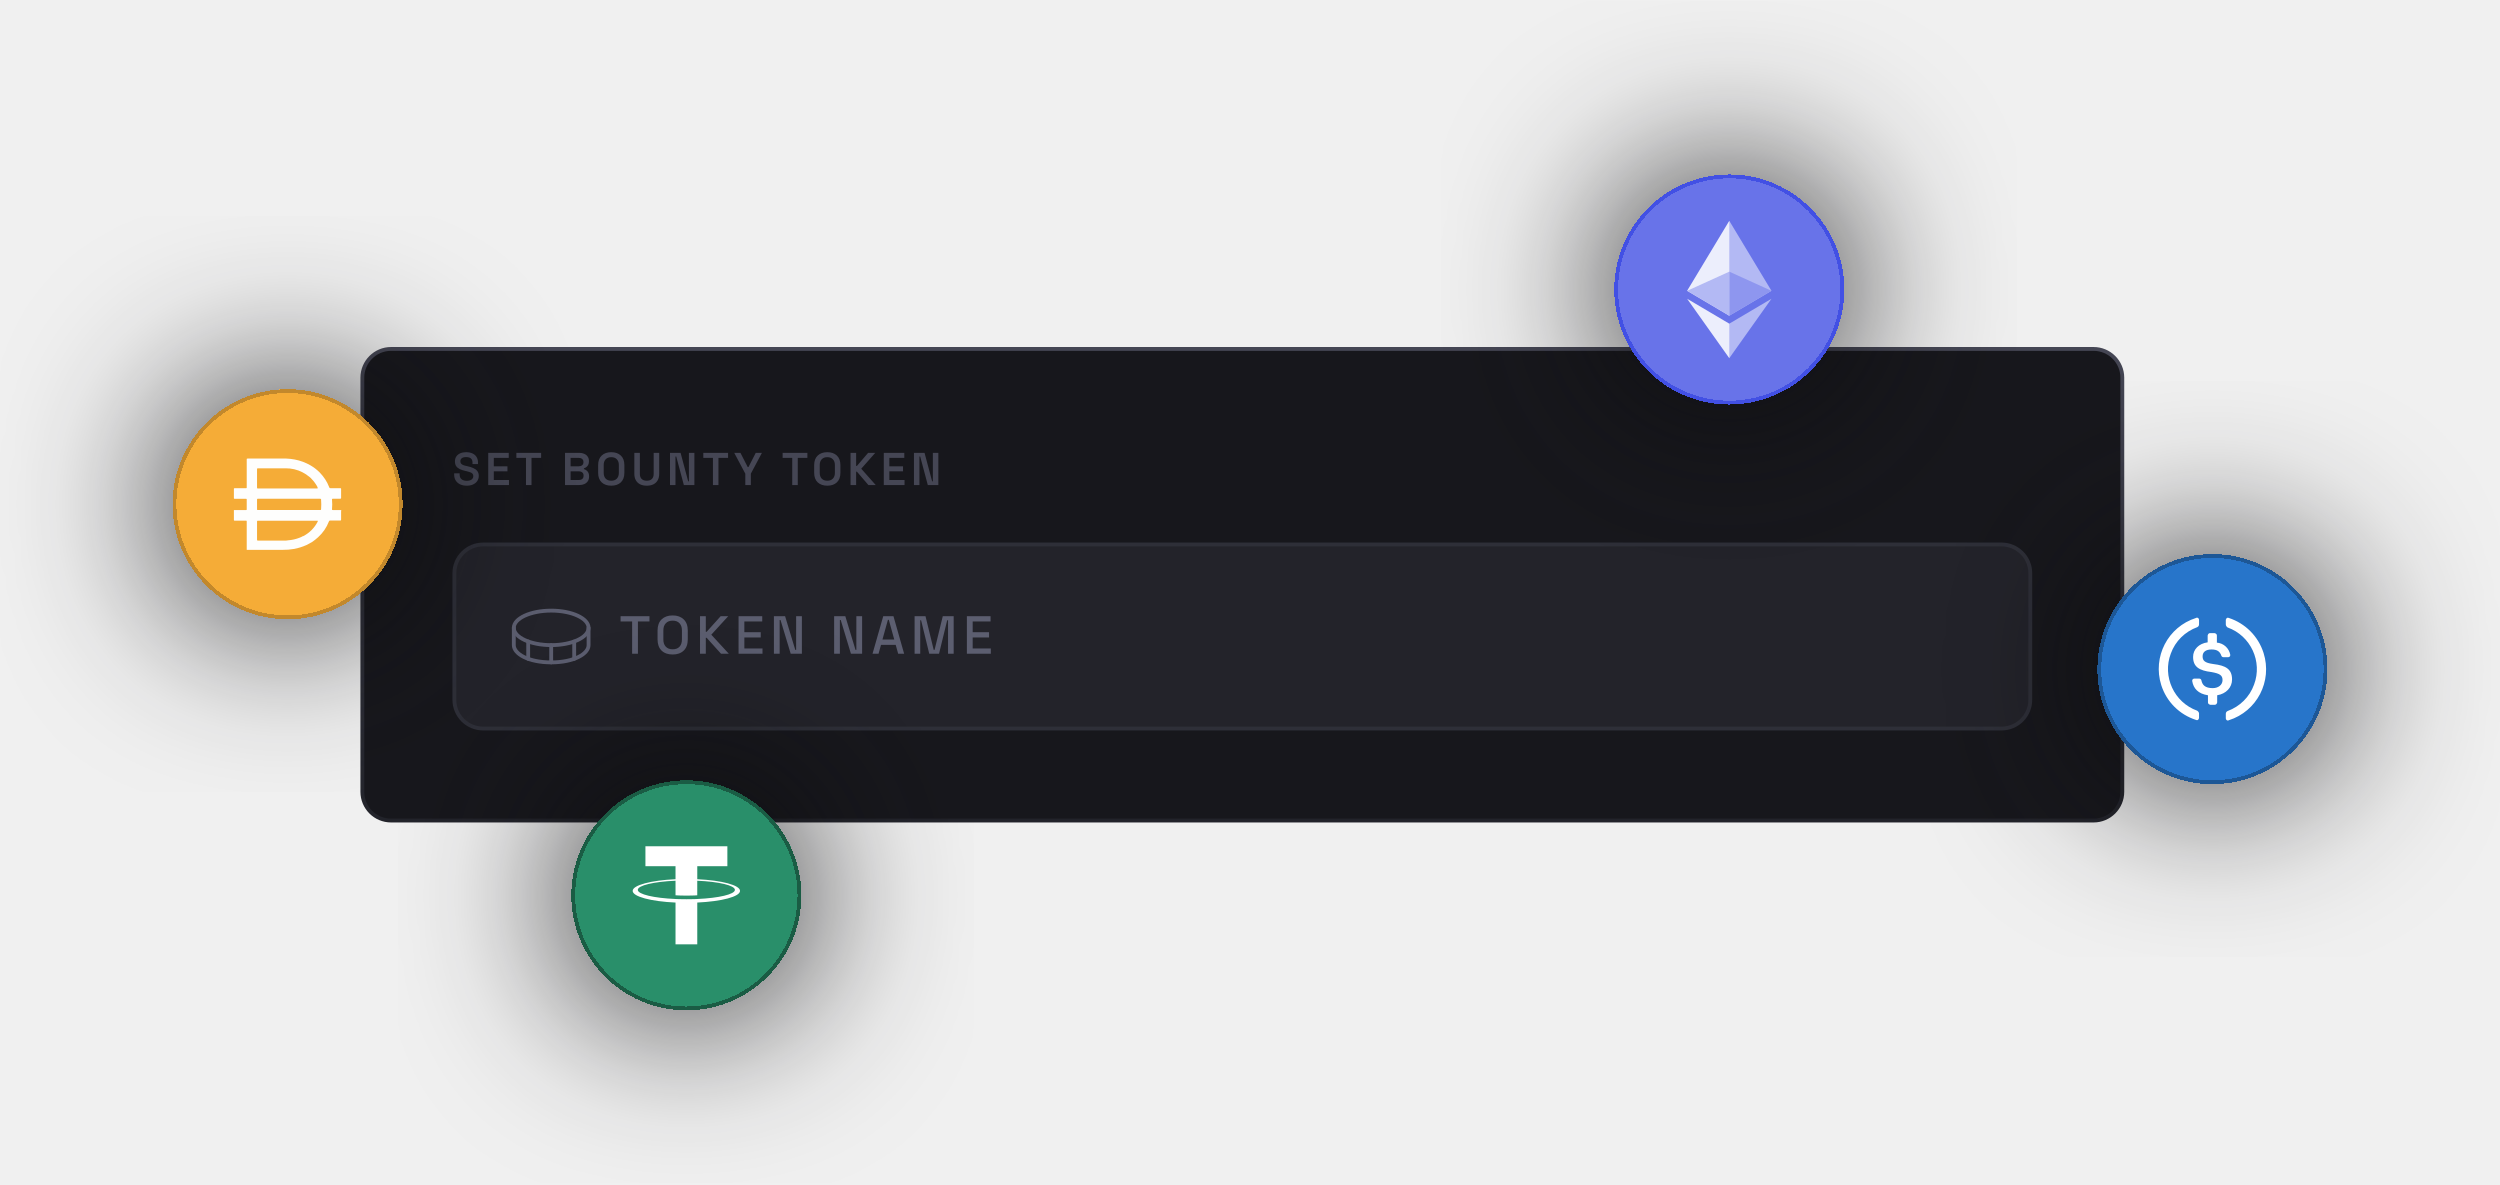
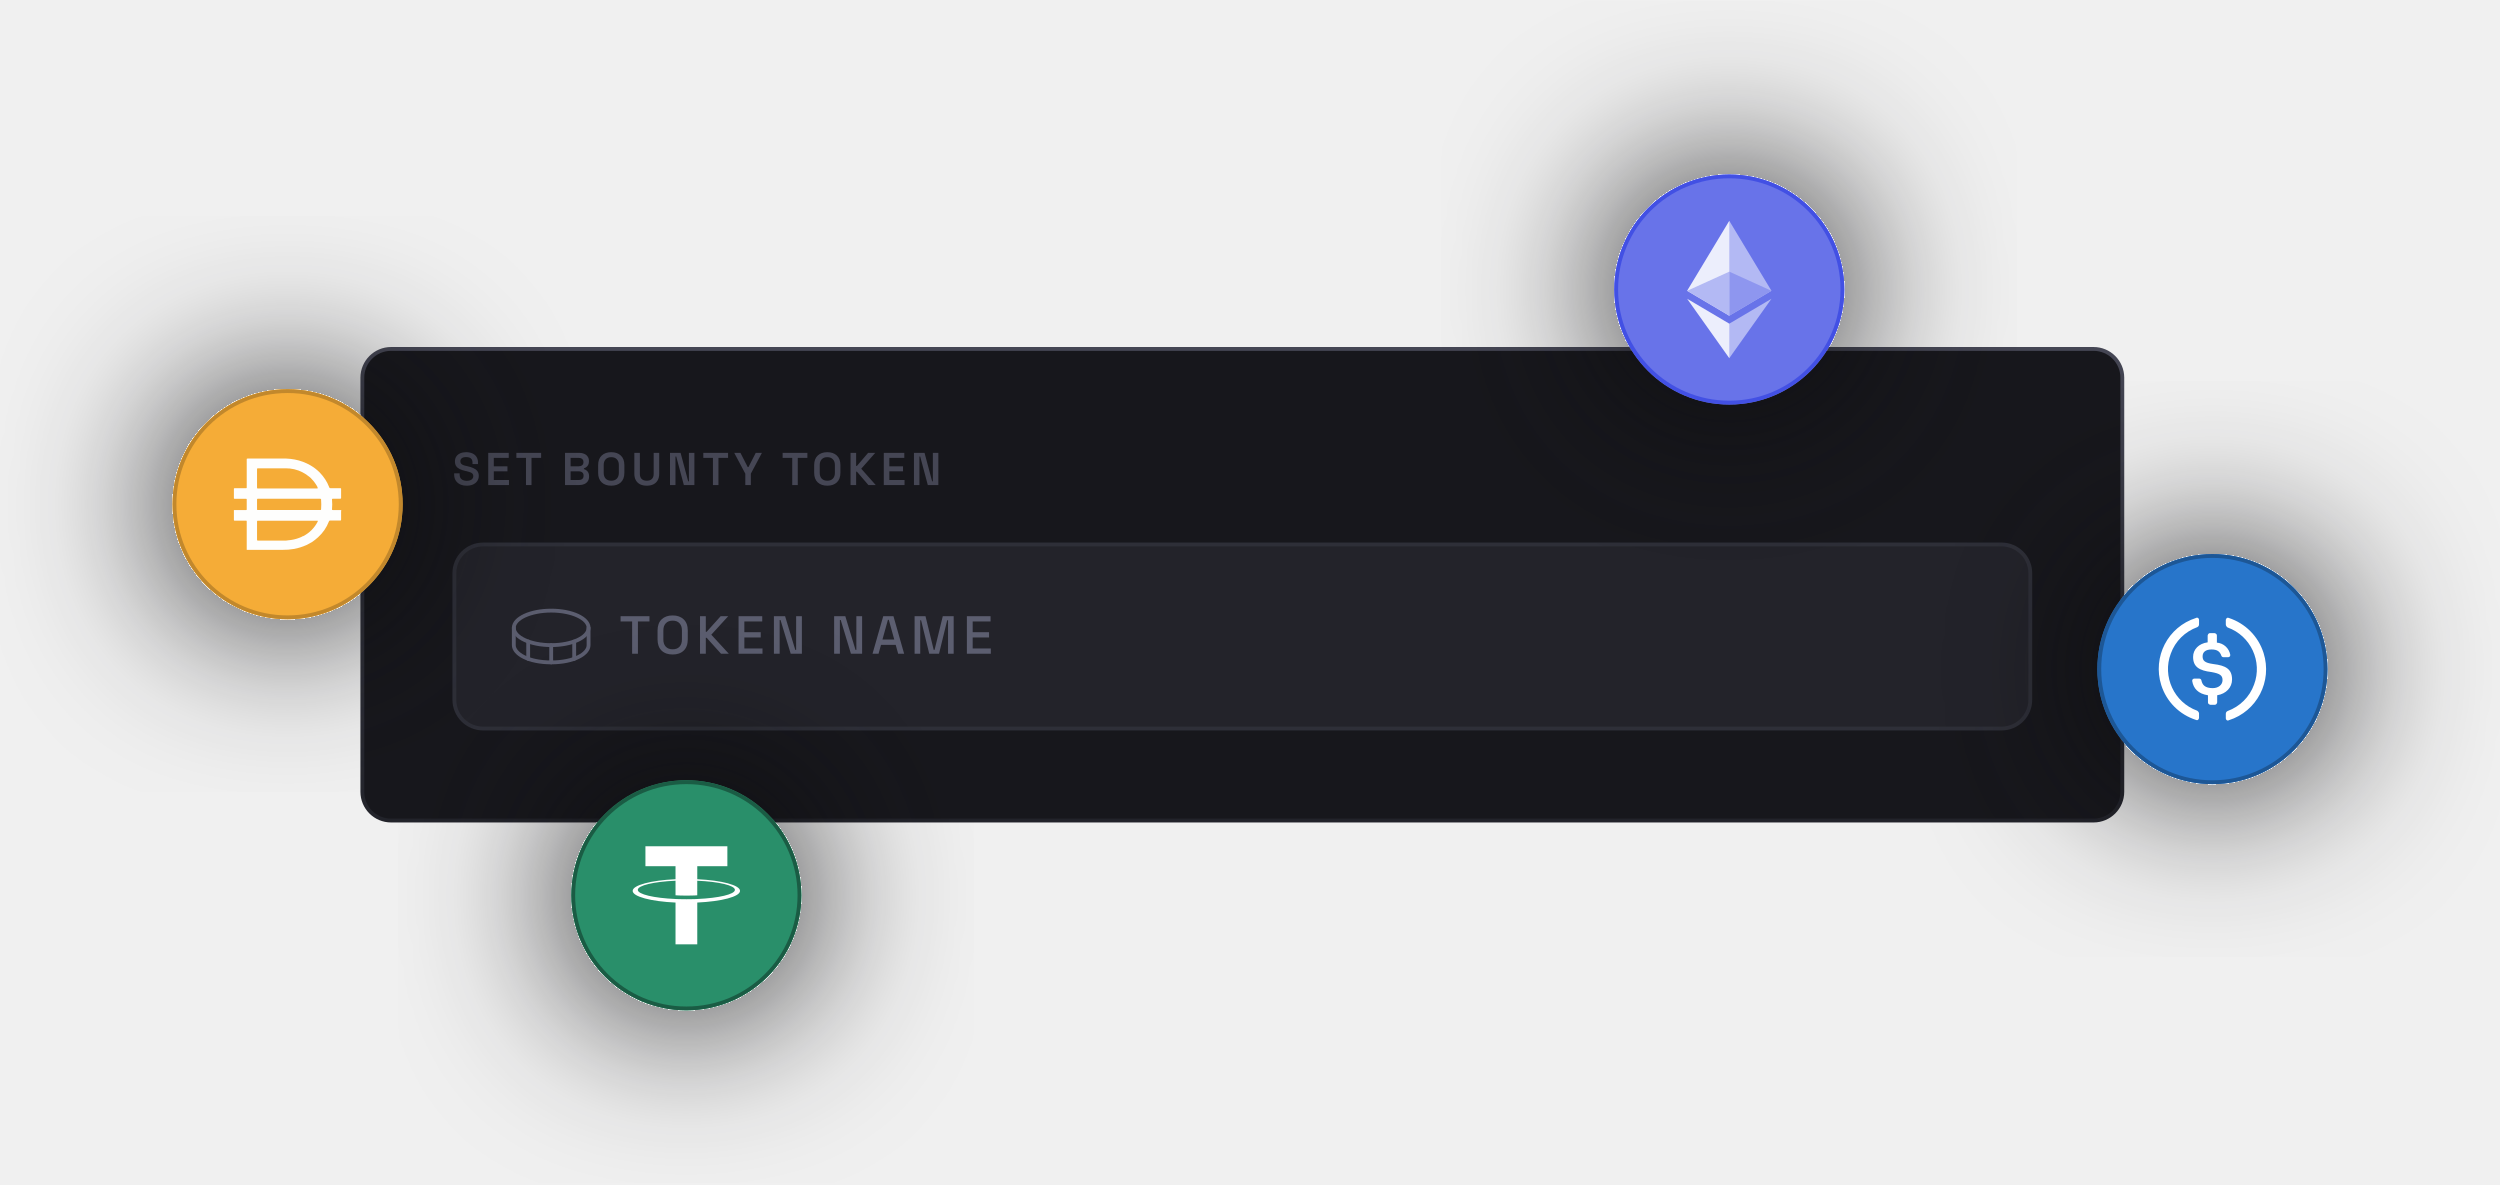
<svg xmlns="http://www.w3.org/2000/svg" width="652" height="309" viewBox="0 0 652 309" fill="none">
  <rect x="94.5" y="91" width="459" height="123" rx="7.5" fill="#17171C" />
  <path d="M121.72 126.668C121.08 126.668 120.512 126.556 120.016 126.332C119.528 126.1 119.144 125.768 118.864 125.336C118.584 124.904 118.444 124.376 118.444 123.752V123.44H119.872V123.752C119.872 124.304 120.04 124.716 120.376 124.988C120.712 125.26 121.16 125.396 121.72 125.396C122.288 125.396 122.716 125.28 123.004 125.048C123.292 124.816 123.436 124.516 123.436 124.148C123.436 123.9 123.368 123.7 123.232 123.548C123.096 123.388 122.896 123.26 122.632 123.164C122.376 123.068 122.064 122.976 121.696 122.888L121.336 122.816C120.784 122.688 120.304 122.528 119.896 122.336C119.496 122.136 119.188 121.88 118.972 121.568C118.756 121.256 118.648 120.848 118.648 120.344C118.648 119.84 118.768 119.408 119.008 119.048C119.248 118.688 119.588 118.412 120.028 118.22C120.468 118.028 120.984 117.932 121.576 117.932C122.168 117.932 122.696 118.032 123.16 118.232C123.624 118.432 123.988 118.732 124.252 119.132C124.524 119.532 124.66 120.032 124.66 120.632V121.028H123.232V120.632C123.232 120.288 123.164 120.012 123.028 119.804C122.892 119.596 122.7 119.444 122.452 119.348C122.204 119.252 121.912 119.204 121.576 119.204C121.08 119.204 120.704 119.3 120.448 119.492C120.192 119.684 120.064 119.956 120.064 120.308C120.064 120.532 120.12 120.724 120.232 120.884C120.352 121.036 120.524 121.164 120.748 121.268C120.98 121.364 121.268 121.448 121.612 121.52L121.972 121.604C122.548 121.732 123.052 121.896 123.484 122.096C123.916 122.288 124.252 122.544 124.492 122.864C124.74 123.184 124.864 123.6 124.864 124.112C124.864 124.616 124.732 125.06 124.468 125.444C124.212 125.828 123.848 126.128 123.376 126.344C122.912 126.56 122.36 126.668 121.72 126.668ZM127.329 126.5V118.1H132.681V119.408H128.781V121.616H132.345V122.924H128.781V125.192H132.741V126.5H127.329ZM137.177 126.5V119.408H134.669V118.1H141.125V119.408H138.617V126.5H137.177ZM147.358 126.5V118.1H151.066C151.57 118.1 152.01 118.188 152.386 118.364C152.77 118.532 153.066 118.776 153.274 119.096C153.49 119.408 153.598 119.784 153.598 120.224V120.332C153.598 120.716 153.526 121.032 153.382 121.28C153.238 121.528 153.066 121.72 152.866 121.856C152.666 121.992 152.474 122.088 152.29 122.144V122.348C152.474 122.396 152.67 122.488 152.878 122.624C153.086 122.752 153.262 122.944 153.406 123.2C153.558 123.448 153.634 123.772 153.634 124.172V124.292C153.634 124.748 153.526 125.144 153.31 125.48C153.094 125.808 152.794 126.06 152.41 126.236C152.034 126.412 151.598 126.5 151.102 126.5H147.358ZM148.81 125.192H150.922C151.314 125.192 151.622 125.1 151.846 124.916C152.078 124.724 152.194 124.456 152.194 124.112V124.004C152.194 123.66 152.082 123.396 151.858 123.212C151.634 123.02 151.322 122.924 150.922 122.924H148.81V125.192ZM148.81 121.616H150.91C151.278 121.616 151.578 121.524 151.81 121.34C152.042 121.156 152.158 120.9 152.158 120.572V120.452C152.158 120.124 152.042 119.868 151.81 119.684C151.586 119.5 151.286 119.408 150.91 119.408H148.81V121.616ZM159.415 126.668C158.375 126.668 157.543 126.38 156.919 125.804C156.303 125.22 155.995 124.384 155.995 123.296V121.304C155.995 120.216 156.303 119.384 156.919 118.808C157.543 118.224 158.375 117.932 159.415 117.932C160.463 117.932 161.295 118.224 161.911 118.808C162.527 119.384 162.835 120.216 162.835 121.304V123.296C162.835 124.384 162.527 125.22 161.911 125.804C161.295 126.38 160.463 126.668 159.415 126.668ZM159.415 125.372C160.039 125.372 160.523 125.192 160.867 124.832C161.219 124.464 161.395 123.968 161.395 123.344V121.256C161.395 120.632 161.219 120.14 160.867 119.78C160.523 119.412 160.039 119.228 159.415 119.228C158.799 119.228 158.315 119.412 157.963 119.78C157.619 120.14 157.447 120.632 157.447 121.256V123.344C157.447 123.968 157.619 124.464 157.963 124.832C158.315 125.192 158.799 125.372 159.415 125.372ZM168.677 126.668C168.005 126.668 167.425 126.548 166.937 126.308C166.457 126.06 166.085 125.704 165.821 125.24C165.565 124.776 165.437 124.224 165.437 123.584V118.1H166.877V123.62C166.877 124.18 167.033 124.612 167.345 124.916C167.657 125.22 168.101 125.372 168.677 125.372C169.261 125.372 169.705 125.22 170.009 124.916C170.321 124.612 170.477 124.18 170.477 123.62V118.1H171.917V123.584C171.917 124.224 171.789 124.776 171.533 125.24C171.277 125.704 170.905 126.06 170.417 126.308C169.929 126.548 169.349 126.668 168.677 126.668ZM174.736 126.5V118.1H177.496L179.476 125.528H179.668V118.1H181.096V126.5H178.348L176.368 119.072H176.164V126.5H174.736ZM185.931 126.5V119.408H183.423V118.1H189.879V119.408H187.371V126.5H185.931ZM194.378 126.5V123.536L191.486 118.1H193.106L195.002 121.808H195.206L197.102 118.1H198.71L195.818 123.536V126.5H194.378ZM206.617 126.5V119.408H204.109V118.1H210.565V119.408H208.057V126.5H206.617ZM215.757 126.668C214.717 126.668 213.885 126.38 213.261 125.804C212.645 125.22 212.337 124.384 212.337 123.296V121.304C212.337 120.216 212.645 119.384 213.261 118.808C213.885 118.224 214.717 117.932 215.757 117.932C216.805 117.932 217.637 118.224 218.253 118.808C218.869 119.384 219.177 120.216 219.177 121.304V123.296C219.177 124.384 218.869 125.22 218.253 125.804C217.637 126.38 216.805 126.668 215.757 126.668ZM215.757 125.372C216.381 125.372 216.865 125.192 217.209 124.832C217.561 124.464 217.737 123.968 217.737 123.344V121.256C217.737 120.632 217.561 120.14 217.209 119.78C216.865 119.412 216.381 119.228 215.757 119.228C215.141 119.228 214.657 119.412 214.305 119.78C213.961 120.14 213.789 120.632 213.789 121.256V123.344C213.789 123.968 213.961 124.464 214.305 124.832C214.657 125.192 215.141 125.372 215.757 125.372ZM221.826 126.5V118.1H223.278V121.52H223.482L226.41 118.1H228.27L224.61 122.24L228.39 126.5H226.482L223.482 123.008H223.278V126.5H221.826ZM230.491 126.5V118.1H235.843V119.408H231.943V121.616H235.507V122.924H231.943V125.192H235.903V126.5H230.491ZM238.359 126.5V118.1H241.119L243.099 125.528H243.291V118.1H244.719V126.5H241.971L239.991 119.072H239.787V126.5H238.359Z" fill="#454654" />
  <rect x="118.5" y="142" width="411" height="48" rx="7.5" fill="#23232A" />
  <path d="M143.75 168.25C149.135 168.25 153.5 166.235 153.5 163.75C153.5 161.265 149.135 159.25 143.75 159.25C138.365 159.25 134 161.265 134 163.75C134 166.235 138.365 168.25 143.75 168.25Z" stroke="#5C5E70" strokeWidth="1.5" stroke-linecap="round" stroke-linejoin="round" />
  <path d="M143.75 168.25V172.75" stroke="#5C5E70" strokeWidth="1.5" stroke-linecap="round" stroke-linejoin="round" />
  <path d="M134 163.75V168.25C134 170.5 137.75 172.75 143.75 172.75C149.75 172.75 153.5 170.5 153.5 168.25V163.75" stroke="#5C5E70" strokeWidth="1.5" stroke-linecap="round" stroke-linejoin="round" />
  <path d="M149.75 167.322V171.822" stroke="#5C5E70" strokeWidth="1.5" stroke-linecap="round" stroke-linejoin="round" />
  <path d="M137.75 167.322V171.822" stroke="#5C5E70" strokeWidth="1.5" stroke-linecap="round" stroke-linejoin="round" />
  <path d="M164.86 170.5V162.072H161.85V160.7H169.382V162.072H166.372V170.5H164.86ZM175.424 170.696C174.22 170.696 173.264 170.36 172.554 169.688C171.845 169.007 171.49 168.027 171.49 166.748V164.452C171.49 163.173 171.845 162.198 172.554 161.526C173.264 160.845 174.22 160.504 175.424 160.504C176.628 160.504 177.585 160.845 178.294 161.526C179.013 162.198 179.372 163.173 179.372 164.452V166.748C179.372 168.027 179.013 169.007 178.294 169.688C177.585 170.36 176.628 170.696 175.424 170.696ZM175.424 169.338C176.199 169.338 176.796 169.114 177.216 168.666C177.636 168.209 177.846 167.588 177.846 166.804V164.396C177.846 163.612 177.636 162.996 177.216 162.548C176.796 162.091 176.199 161.862 175.424 161.862C174.668 161.862 174.076 162.091 173.646 162.548C173.217 162.996 173.002 163.612 173.002 164.396V166.804C173.002 167.588 173.217 168.209 173.646 168.666C174.076 169.114 174.668 169.338 175.424 169.338ZM182.562 170.5V160.7H184.074V164.774H184.298L187.952 160.7H189.926L185.502 165.53L190.08 170.5H188.05L184.298 166.342H184.074V170.5H182.562ZM192.617 170.5V160.7H198.791V162.072H194.129V164.886H198.399V166.258H194.129V169.128H198.861V170.5H192.617ZM201.837 170.5V160.7H204.749L207.409 169.492H207.633V160.7H209.131V170.5H206.219L203.559 161.694H203.335V170.5H201.837ZM217.543 170.5V160.7H220.455L223.115 169.492H223.339V160.7H224.837V170.5H221.925L219.265 161.694H219.041V170.5H217.543ZM227.553 170.5L230.353 160.7H233.013L235.799 170.5H234.245L233.601 168.19H229.765L229.121 170.5H227.553ZM230.143 166.79H233.223L231.795 161.638H231.571L230.143 166.79ZM238.527 170.5V160.7H241.369L243.511 169.492H243.735L245.877 160.7H248.719V170.5H247.249V161.764H247.025L244.897 170.5H242.349L240.221 161.764H239.997V170.5H238.527ZM252.163 170.5V160.7H258.337V162.072H253.675V164.886H257.945V166.258H253.675V169.128H258.407V170.5H252.163Z" fill="#5C5E70" />
  <rect x="118.5" y="142" width="411" height="48" rx="7.5" stroke="#2E2F38" />
  <rect x="94.5" y="91" width="459" height="123" rx="7.5" stroke="url(#paint0_linear_95_4149)" />
  <g filter="url(#filter0_d_95_4149)">
-     <rect x="421" y="45.5" width="60" height="60" rx="30" fill="#6873E9" shape-rendering="crispEdges" />
+     <rect x="421" y="45.5" width="60" height="60" rx="30" fill="#6873E9" shape-rendering="geometricPrecision" />
    <path d="M450.996 57.586L450.755 58.403V82.095L450.996 82.335L461.993 75.834L450.996 57.586Z" fill="#B3B9F4" />
    <path d="M450.998 57.586L440 75.834L450.998 82.335V70.835V57.586Z" fill="#ECEEFC" />
    <path d="M450.996 84.414L450.86 84.579V93.019L450.996 93.414L462 77.916L450.996 84.414Z" fill="#B3B9F4" />
    <path d="M450.998 93.414V84.414L440 77.916L450.998 93.414Z" fill="#ECEEFC" />
    <path d="M450.996 82.346L461.994 75.845L450.996 70.846V82.346Z" fill="#8E96EF" />
    <path d="M440 75.845L450.998 82.346V70.846L440 75.845Z" fill="#B3B9F4" />
-     <rect x="421.5" y="46" width="59" height="59" rx="29.5" stroke="#4250E4" shape-rendering="crispEdges" />
+     <rect x="421.5" y="46" width="59" height="59" rx="29.5" stroke="#4250E4" shape-rendering="geometricPrecision" />
  </g>
  <g filter="url(#filter1_d_95_4149)">
-     <rect x="149" y="203.5" width="60" height="60" rx="30" fill="#298F6A" shape-rendering="crispEdges" />
+     <rect x="149" y="203.5" width="60" height="60" rx="30" fill="#298F6A" shape-rendering="geometricPrecision" />
    <path fillRule="evenodd" clip-rule="evenodd" d="M181.849 234.46C181.689 234.472 180.867 234.521 179.034 234.521C177.575 234.521 176.54 234.477 176.177 234.46C170.541 234.214 166.334 233.242 166.334 232.077C166.334 230.912 170.541 229.941 176.177 229.691V233.491C176.545 233.518 177.601 233.58 179.059 233.58C180.809 233.58 181.685 233.507 181.843 233.493V229.694C187.467 229.942 191.665 230.915 191.665 232.077C191.665 233.239 187.469 234.212 181.843 234.459L181.849 234.46ZM181.849 229.301V225.9H189.697V220.714H168.328V225.9H176.175V229.299C169.797 229.59 165 230.843 165 232.344C165 233.845 169.797 235.097 176.175 235.388V246.286H181.847V235.384C188.211 235.094 193 233.842 193 232.343C193 230.843 188.215 229.591 181.847 229.299L181.849 229.301Z" fill="white" />
-     <rect x="149.5" y="204" width="59" height="59" rx="29.5" stroke="#1A5C44" shape-rendering="crispEdges" />
+     <rect x="149.5" y="204" width="59" height="59" rx="29.5" stroke="#1A5C44" shape-rendering="geometricPrecision" />
  </g>
  <g filter="url(#filter2_d_95_4149)">
-     <rect x="547" y="144.5" width="60" height="60" rx="30" fill="#2775CA" shape-rendering="crispEdges" />
+     <rect x="547" y="144.5" width="60" height="60" rx="30" fill="#2775CA" shape-rendering="geometricPrecision" />
    <path d="M582.12 177.215C582.12 174.5 580.491 173.569 577.233 173.181C574.906 172.871 574.44 172.251 574.44 171.165C574.44 170.079 575.216 169.381 576.767 169.381C578.164 169.381 578.939 169.846 579.327 171.01C579.405 171.242 579.637 171.397 579.87 171.397H581.111C581.421 171.397 581.654 171.165 581.654 170.854V170.777C581.344 169.07 579.948 167.752 578.164 167.597V165.735C578.164 165.425 577.931 165.192 577.543 165.114H576.38C576.069 165.114 575.837 165.347 575.759 165.735V167.519C573.432 167.829 571.958 169.381 571.958 171.32C571.958 173.88 573.51 174.888 576.767 175.276C578.939 175.664 579.637 176.129 579.637 177.37C579.637 178.611 578.551 179.464 577.078 179.464C575.061 179.464 574.363 178.611 574.13 177.448C574.053 177.137 573.82 176.982 573.587 176.982H572.268C571.958 176.982 571.726 177.215 571.726 177.525V177.603C572.036 179.542 573.277 180.938 575.837 181.326V183.188C575.837 183.498 576.069 183.73 576.457 183.808H577.621C577.931 183.808 578.164 183.575 578.241 183.188V181.326C580.568 180.938 582.12 179.309 582.12 177.215Z" fill="white" />
    <path d="M573.044 185.359C566.994 183.188 563.891 176.439 566.141 170.466C567.304 167.209 569.864 164.727 573.044 163.563C573.354 163.408 573.509 163.175 573.509 162.787V161.701C573.509 161.391 573.354 161.158 573.044 161.081C572.966 161.081 572.811 161.081 572.734 161.158C565.365 163.485 561.331 171.32 563.658 178.689C565.055 183.032 568.39 186.368 572.734 187.764C573.044 187.919 573.354 187.764 573.432 187.454C573.509 187.376 573.509 187.299 573.509 187.144V186.057C573.509 185.825 573.277 185.515 573.044 185.359ZM581.266 161.158C580.956 161.003 580.646 161.158 580.568 161.469C580.491 161.546 580.491 161.624 580.491 161.779V162.865C580.491 163.175 580.723 163.485 580.956 163.641C587.006 165.812 590.109 172.561 587.859 178.534C586.696 181.791 584.136 184.273 580.956 185.437C580.646 185.592 580.491 185.825 580.491 186.213V187.299C580.491 187.609 580.646 187.842 580.956 187.919C581.034 187.919 581.189 187.919 581.266 187.842C588.635 185.515 592.669 177.68 590.342 170.311C588.945 165.89 585.532 162.555 581.266 161.158Z" fill="white" />
-     <rect x="547.5" y="145" width="59" height="59" rx="29.5" stroke="#1D5796" shape-rendering="crispEdges" />
+     <rect x="547.5" y="145" width="59" height="59" rx="29.5" stroke="#1D5796" shape-rendering="geometricPrecision" />
  </g>
  <g filter="url(#filter3_d_95_4149)">
-     <rect x="45" y="101.5" width="60" height="60" rx="30" fill="#F5AC37" shape-rendering="crispEdges" />
+     <rect x="45" y="101.5" width="60" height="60" rx="30" fill="#F5AC37" shape-rendering="geometricPrecision" />
    <path d="M75.334 133.016H83.472C83.645 133.016 83.727 133.016 83.74 132.788C83.806 131.96 83.806 131.128 83.74 130.299C83.74 130.138 83.66 130.071 83.486 130.071H67.29C67.09 130.071 67.036 130.138 67.036 130.326V132.708C67.036 133.016 67.036 133.016 67.357 133.016H75.334ZM82.831 127.287C82.854 127.227 82.854 127.16 82.831 127.1C82.695 126.804 82.534 126.522 82.347 126.257C82.066 125.804 81.734 125.387 81.357 125.012C81.178 124.785 80.972 124.582 80.741 124.41C79.582 123.424 78.205 122.726 76.725 122.375C75.978 122.207 75.215 122.128 74.45 122.134H67.262C67.062 122.134 67.035 122.214 67.035 122.389V127.14C67.035 127.34 67.035 127.394 67.289 127.394H82.735C82.735 127.394 82.869 127.367 82.896 127.287H82.83H82.831ZM82.831 135.8C82.604 135.775 82.374 135.775 82.147 135.8H67.304C67.103 135.8 67.036 135.8 67.036 136.068V140.713C67.036 140.927 67.036 140.981 67.304 140.981H74.157C74.484 141.006 74.812 140.983 75.133 140.914C76.127 140.843 77.106 140.627 78.039 140.271C78.378 140.154 78.705 140.001 79.015 139.817H79.108C80.715 138.981 82.02 137.668 82.843 136.057C82.843 136.057 82.936 135.855 82.831 135.802V135.8ZM64.346 143.389V143.309V140.19V139.133V135.988C64.346 135.813 64.346 135.787 64.132 135.787H61.227C61.066 135.787 61 135.787 61 135.573V133.03H64.105C64.279 133.03 64.346 133.03 64.346 132.803V130.286C64.346 130.125 64.346 130.086 64.132 130.086H61.227C61.066 130.086 61 130.086 61 129.872V127.517C61 127.369 61 127.33 61.214 127.33H64.092C64.292 127.33 64.346 127.33 64.346 127.075V119.861C64.346 119.647 64.346 119.593 64.614 119.593H74.652C75.381 119.622 76.104 119.702 76.82 119.834C78.296 120.107 79.713 120.634 81.01 121.386C81.869 121.892 82.66 122.503 83.365 123.207C83.895 123.757 84.373 124.353 84.797 124.987C85.218 125.63 85.568 126.317 85.843 127.035C85.876 127.222 86.056 127.348 86.243 127.316H88.638C88.946 127.316 88.946 127.316 88.959 127.611V129.806C88.959 130.02 88.879 130.074 88.665 130.074H86.817C86.63 130.074 86.576 130.074 86.59 130.315C86.663 131.131 86.663 131.949 86.59 132.764C86.59 132.992 86.59 133.018 86.845 133.018H88.959C89.052 133.139 88.959 133.259 88.959 133.381C88.972 133.536 88.972 133.693 88.959 133.848V135.468C88.959 135.696 88.892 135.763 88.691 135.763H86.161C85.984 135.729 85.813 135.842 85.772 136.018C85.17 137.584 84.206 138.988 82.961 140.113C82.506 140.523 82.028 140.908 81.529 141.264C80.993 141.572 80.472 141.893 79.923 142.148C78.912 142.603 77.852 142.938 76.764 143.151C75.73 143.336 74.683 143.42 73.632 143.405H64.342V143.392L64.346 143.389Z" fill="#FEFEFD" />
-     <rect x="45.5" y="102" width="59" height="59" rx="29.5" stroke="#C2882C" shape-rendering="crispEdges" />
+     <rect x="45.5" y="102" width="59" height="59" rx="29.5" stroke="#C2882C" shape-rendering="geometricPrecision" />
  </g>
  <defs>
    <filter id="filter0_d_95_4149" x="376" y="0.5" width="150" height="150" filterUnits="userSpaceOnUse" color-interpolation-filters="sRGB">
      <feFlood flood-opacity="0" result="BackgroundImageFix" />
      <feColorMatrix in="SourceAlpha" type="matrix" values="0 0 0 0 0 0 0 0 0 0 0 0 0 0 0 0 0 0 127 0" result="hardAlpha" />
      <feOffset />
      <feGaussianBlur stdDeviation="22.5" />
      <feComposite in2="hardAlpha" operator="out" />
      <feColorMatrix type="matrix" values="0 0 0 0 0.047 0 0 0 0 0.047 0 0 0 0 0.055 0 0 0 1 0" />
      <feBlend mode="normal" in2="BackgroundImageFix" result="effect1_dropShadow_95_4149" />
      <feBlend mode="normal" in="SourceGraphic" in2="effect1_dropShadow_95_4149" result="shape" />
    </filter>
    <filter id="filter1_d_95_4149" x="104" y="158.5" width="150" height="150" filterUnits="userSpaceOnUse" color-interpolation-filters="sRGB">
      <feFlood flood-opacity="0" result="BackgroundImageFix" />
      <feColorMatrix in="SourceAlpha" type="matrix" values="0 0 0 0 0 0 0 0 0 0 0 0 0 0 0 0 0 0 127 0" result="hardAlpha" />
      <feOffset />
      <feGaussianBlur stdDeviation="22.5" />
      <feComposite in2="hardAlpha" operator="out" />
      <feColorMatrix type="matrix" values="0 0 0 0 0.047 0 0 0 0 0.047 0 0 0 0 0.055 0 0 0 1 0" />
      <feBlend mode="normal" in2="BackgroundImageFix" result="effect1_dropShadow_95_4149" />
      <feBlend mode="normal" in="SourceGraphic" in2="effect1_dropShadow_95_4149" result="shape" />
    </filter>
    <filter id="filter2_d_95_4149" x="502" y="99.5" width="150" height="150" filterUnits="userSpaceOnUse" color-interpolation-filters="sRGB">
      <feFlood flood-opacity="0" result="BackgroundImageFix" />
      <feColorMatrix in="SourceAlpha" type="matrix" values="0 0 0 0 0 0 0 0 0 0 0 0 0 0 0 0 0 0 127 0" result="hardAlpha" />
      <feOffset />
      <feGaussianBlur stdDeviation="22.5" />
      <feComposite in2="hardAlpha" operator="out" />
      <feColorMatrix type="matrix" values="0 0 0 0 0.047 0 0 0 0 0.047 0 0 0 0 0.055 0 0 0 1 0" />
      <feBlend mode="normal" in2="BackgroundImageFix" result="effect1_dropShadow_95_4149" />
      <feBlend mode="normal" in="SourceGraphic" in2="effect1_dropShadow_95_4149" result="shape" />
    </filter>
    <filter id="filter3_d_95_4149" x="0" y="56.5" width="150" height="150" filterUnits="userSpaceOnUse" color-interpolation-filters="sRGB">
      <feFlood flood-opacity="0" result="BackgroundImageFix" />
      <feColorMatrix in="SourceAlpha" type="matrix" values="0 0 0 0 0 0 0 0 0 0 0 0 0 0 0 0 0 0 127 0" result="hardAlpha" />
      <feOffset />
      <feGaussianBlur stdDeviation="22.5" />
      <feComposite in2="hardAlpha" operator="out" />
      <feColorMatrix type="matrix" values="0 0 0 0 0.047 0 0 0 0 0.047 0 0 0 0 0.055 0 0 0 1 0" />
      <feBlend mode="normal" in2="BackgroundImageFix" result="effect1_dropShadow_95_4149" />
      <feBlend mode="normal" in="SourceGraphic" in2="effect1_dropShadow_95_4149" result="shape" />
    </filter>
    <linearGradient id="paint0_linear_95_4149" x1="338.011" y1="90.5" x2="338.011" y2="214.5" gradientUnits="userSpaceOnUse">
      <stop stop-color="#454654" />
      <stop offset="1" stop-color="#22232A" />
    </linearGradient>
  </defs>
</svg>
